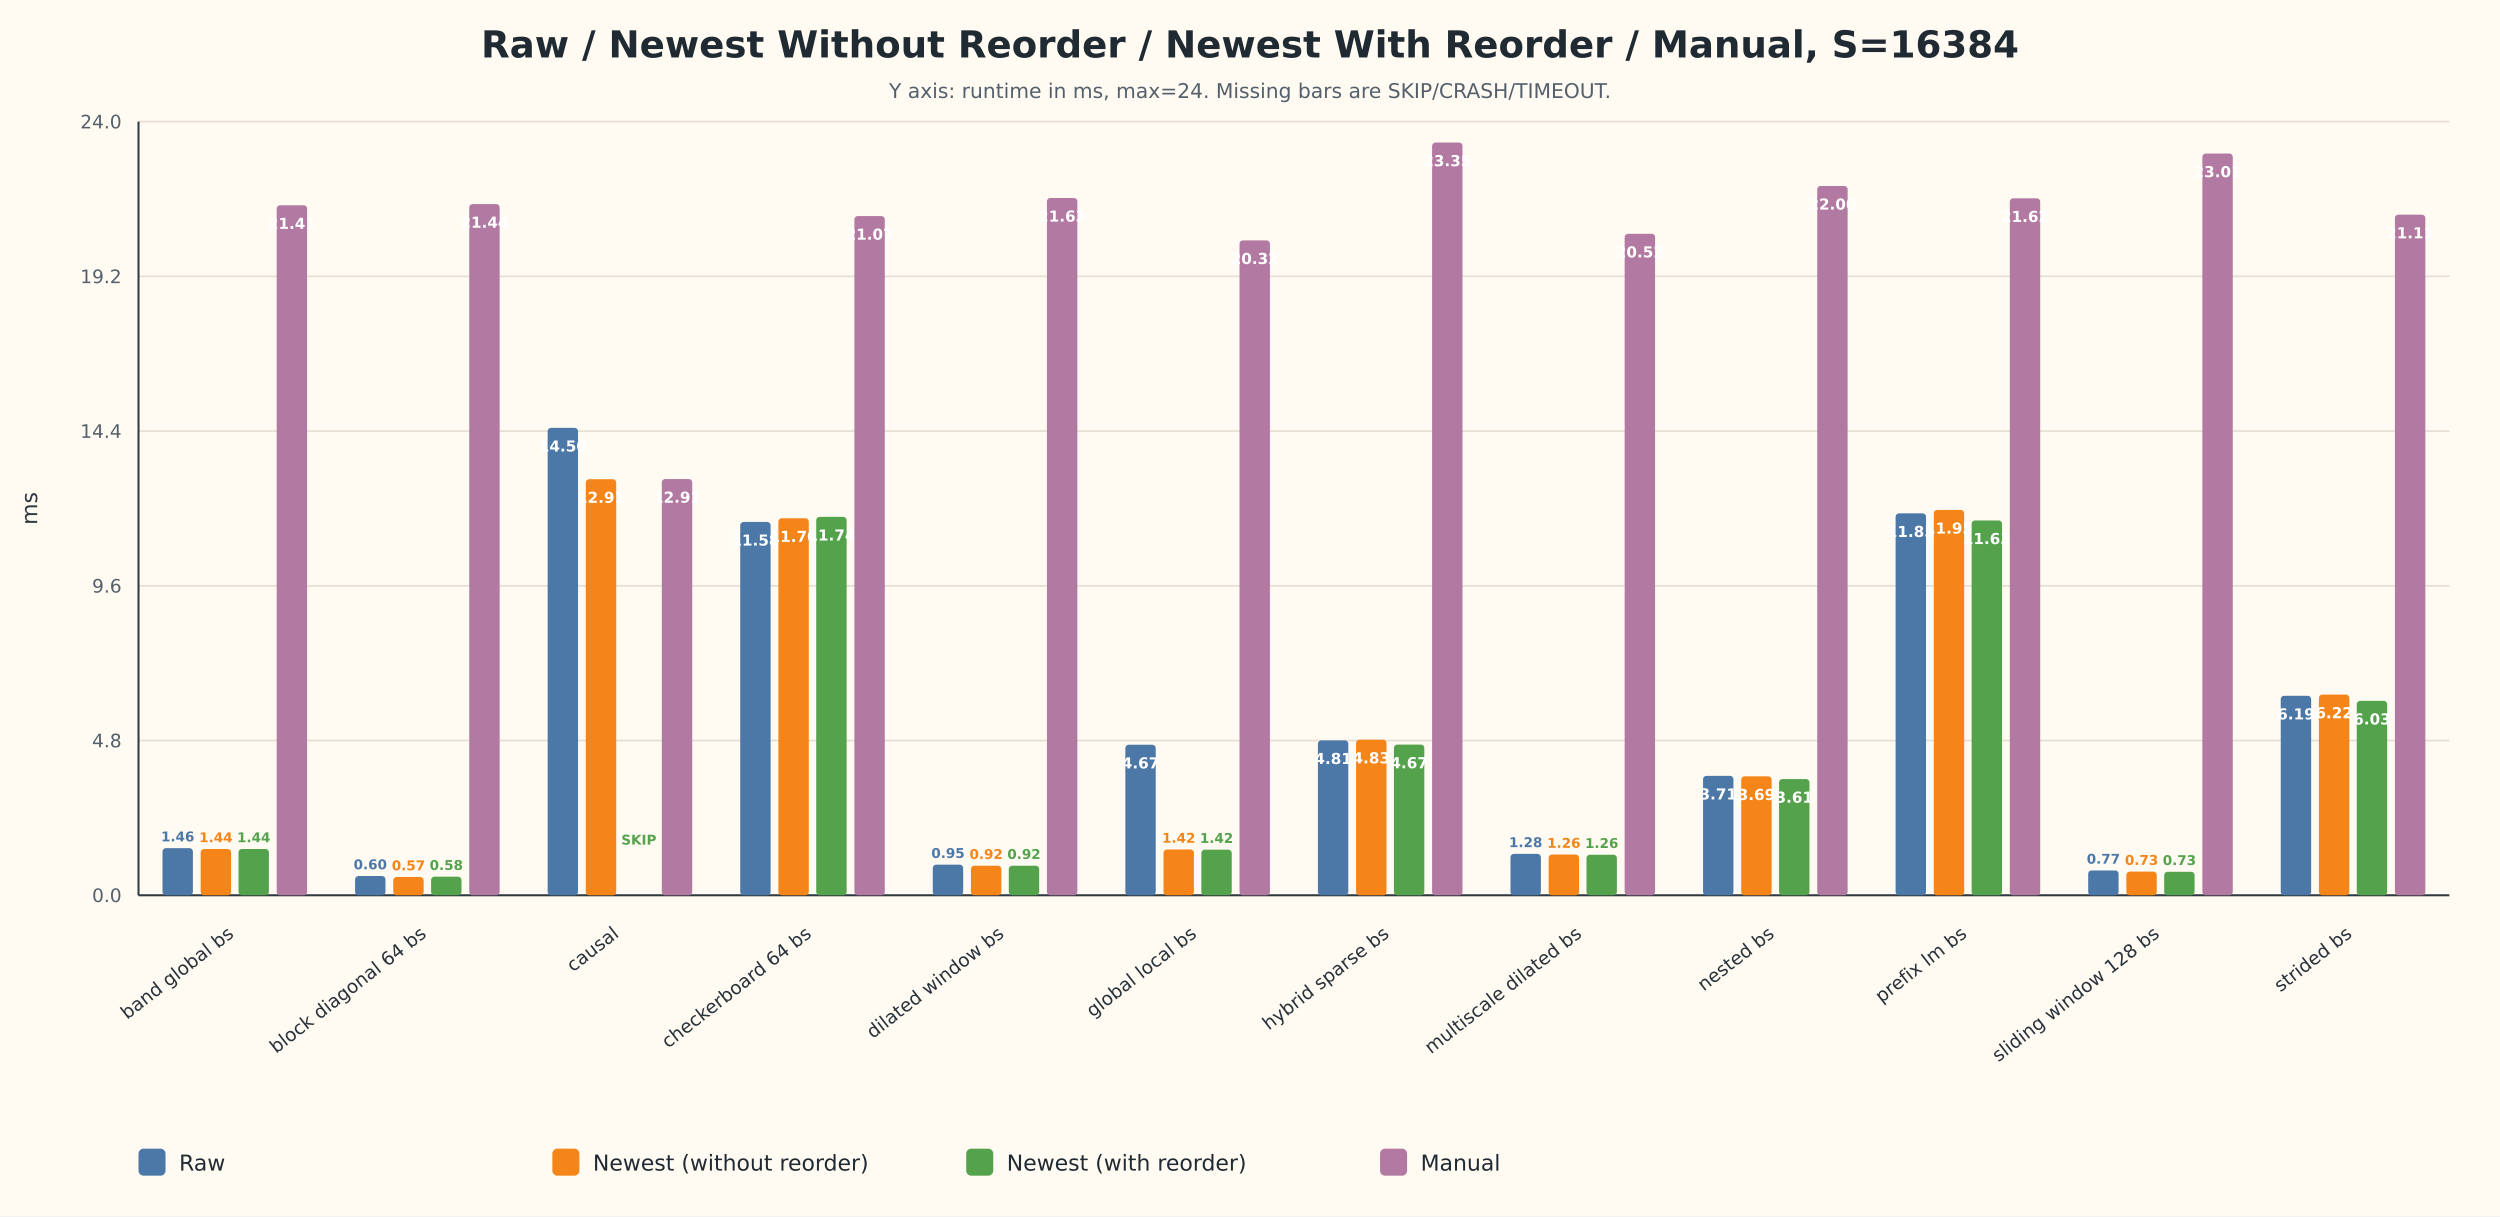
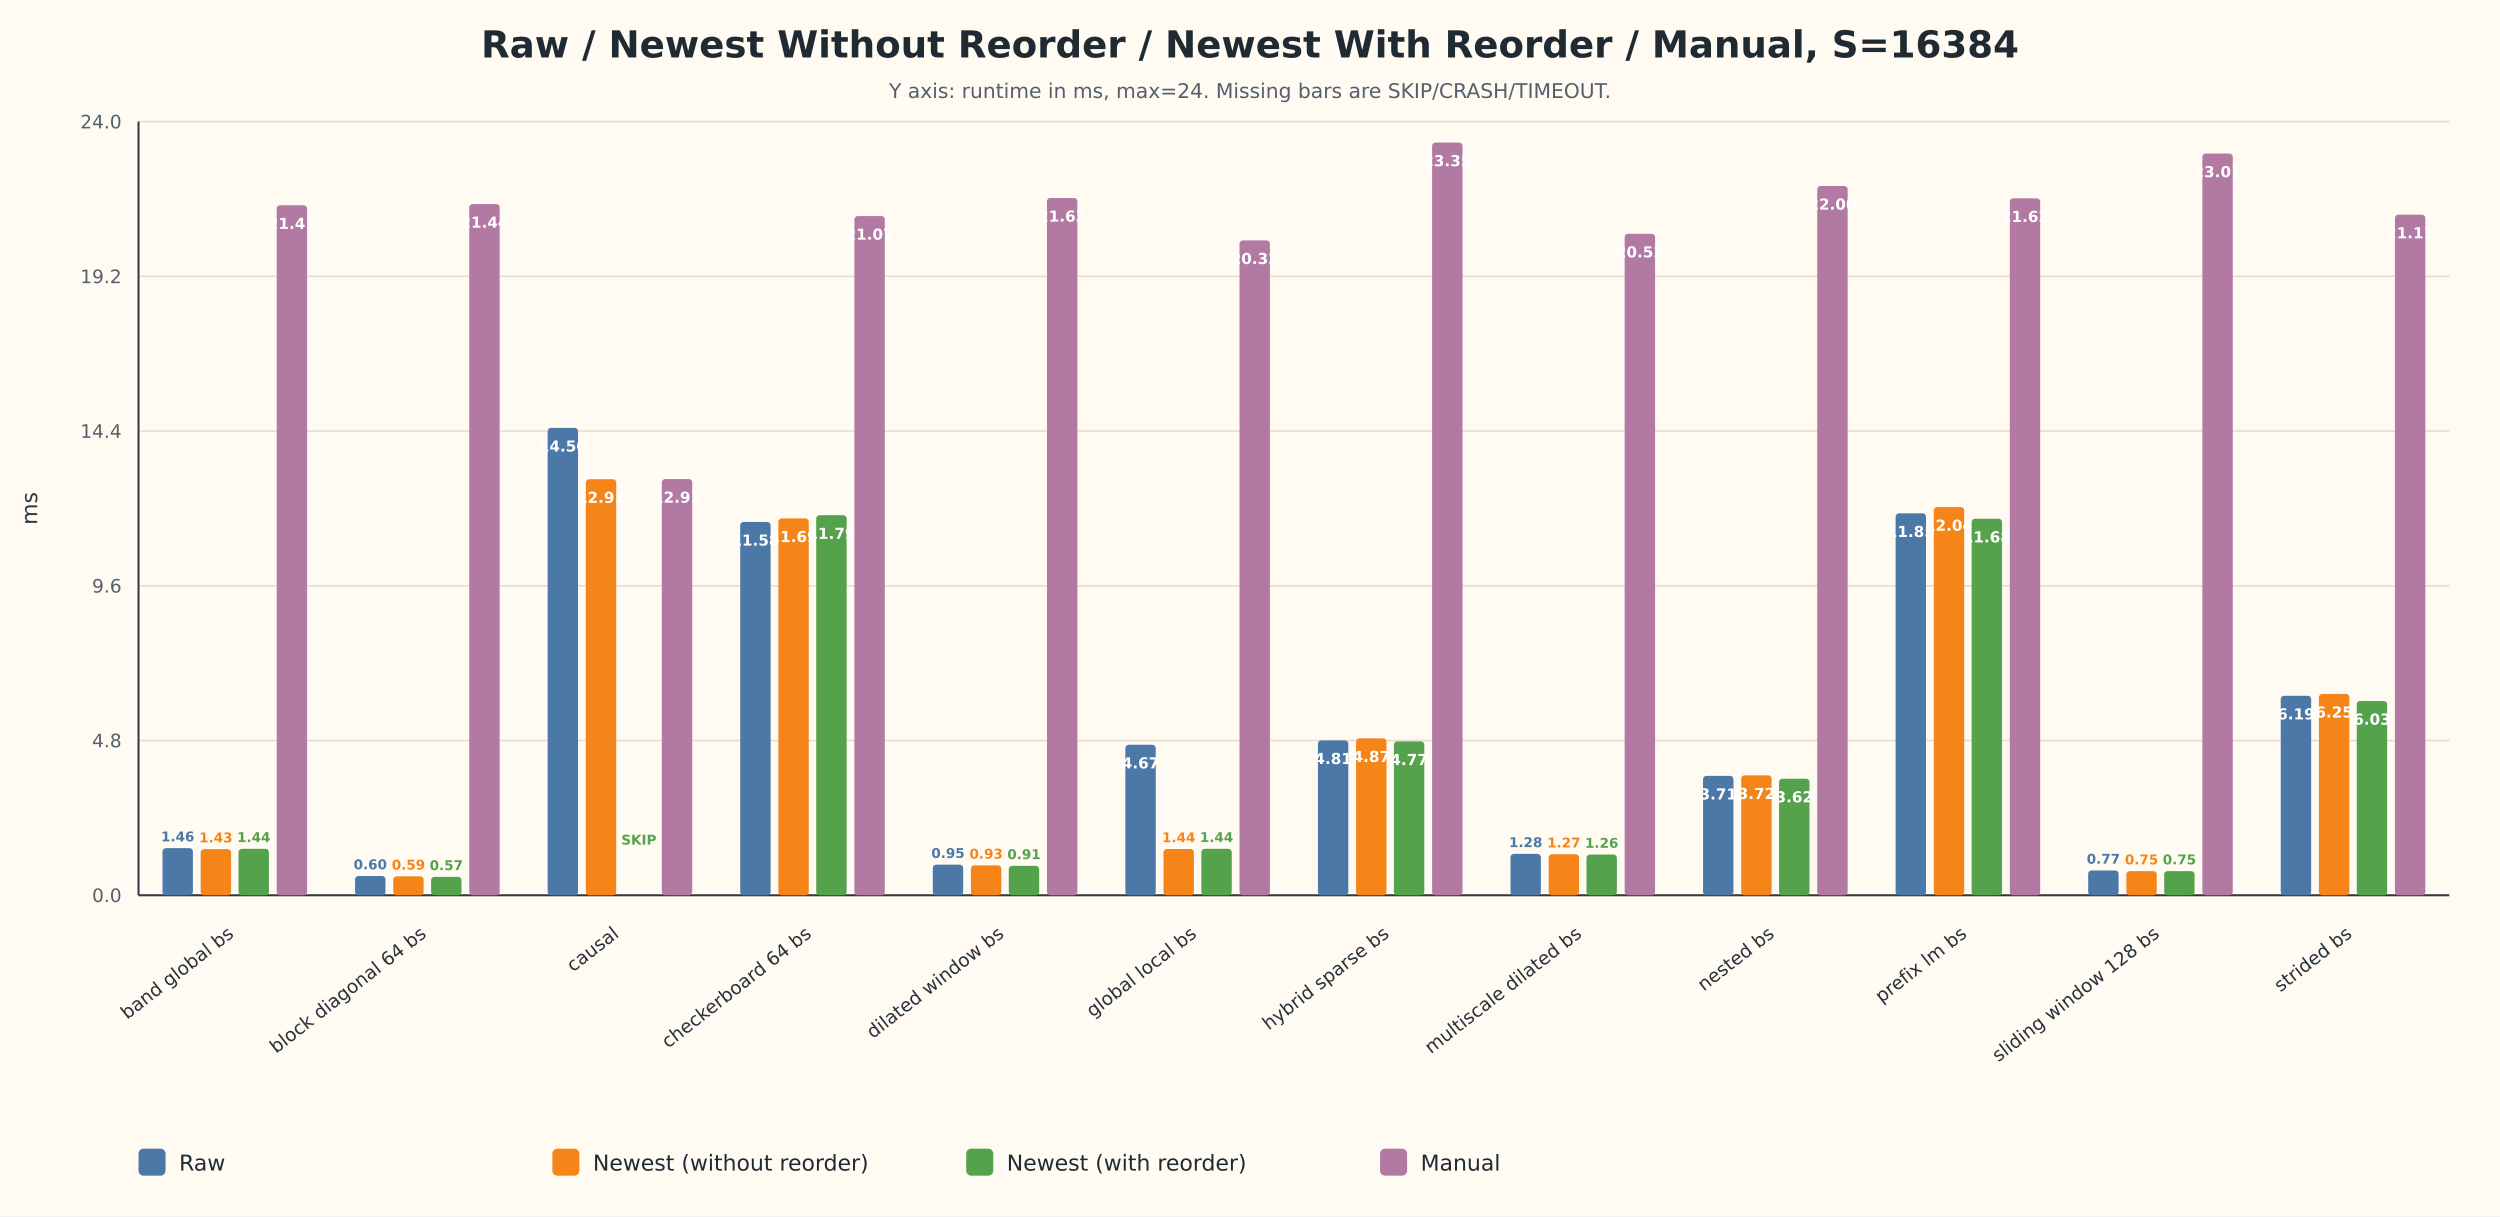
<svg xmlns="http://www.w3.org/2000/svg" width="1480" height="720" viewBox="0 0 1480 720">
  <rect width="100%" height="100%" fill="#fffaf2" />
  <text x="740.0" y="34.0" font-size="22" font-family="DejaVu Sans, Arial, sans-serif" text-anchor="middle" font-weight="700" fill="#1f2a33">Raw / Newest Without Reorder / Newest With Reorder / Manual, S=16384</text>
  <text x="740.0" y="58.0" font-size="12" font-family="DejaVu Sans, Arial, sans-serif" text-anchor="middle" fill="#53606b">Y axis: runtime in ms, max=24. Missing bars are SKIP/CRASH/TIMEOUT.</text>
  <line x1="82" y1="530.0" x2="1450" y2="530.0" stroke="#e6ded2" stroke-width="1" />
  <text x="72.0" y="534.0" font-size="11" font-family="DejaVu Sans, Arial, sans-serif" text-anchor="end" fill="#53606b">0.0</text>
  <line x1="82" y1="438.4" x2="1450" y2="438.4" stroke="#e6ded2" stroke-width="1" />
  <text x="72.0" y="442.4" font-size="11" font-family="DejaVu Sans, Arial, sans-serif" text-anchor="end" fill="#53606b">4.8</text>
  <line x1="82" y1="346.8" x2="1450" y2="346.8" stroke="#e6ded2" stroke-width="1" />
  <text x="72.0" y="350.8" font-size="11" font-family="DejaVu Sans, Arial, sans-serif" text-anchor="end" fill="#53606b">9.6</text>
  <line x1="82" y1="255.2" x2="1450" y2="255.2" stroke="#e6ded2" stroke-width="1" />
  <text x="72.0" y="259.2" font-size="11" font-family="DejaVu Sans, Arial, sans-serif" text-anchor="end" fill="#53606b">14.4</text>
  <line x1="82" y1="163.6" x2="1450" y2="163.6" stroke="#e6ded2" stroke-width="1" />
  <text x="72.0" y="167.6" font-size="11" font-family="DejaVu Sans, Arial, sans-serif" text-anchor="end" fill="#53606b">19.2</text>
  <line x1="82" y1="72.0" x2="1450" y2="72.0" stroke="#e6ded2" stroke-width="1" />
  <text x="72.0" y="76.0" font-size="11" font-family="DejaVu Sans, Arial, sans-serif" text-anchor="end" fill="#53606b">24.0</text>
  <line x1="82" y1="72" x2="82" y2="530" stroke="#2f3942" stroke-width="1.2" />
  <line x1="82" y1="530" x2="1450" y2="530" stroke="#2f3942" stroke-width="1.2" />
  <text x="22.0" y="301.0" font-size="13" font-family="DejaVu Sans, Arial, sans-serif" text-anchor="middle" fill="#2f3942" transform="rotate(-90 22 301.0)">ms</text>
  <rect x="82" y="680" width="16" height="16" rx="3" fill="#4C78A8" />
  <text x="106.0" y="693.0" font-size="13" font-family="DejaVu Sans, Arial, sans-serif" text-anchor="start" fill="#1f2a33">Raw</text>
  <rect x="327" y="680" width="16" height="16" rx="3" fill="#F58518" />
  <text x="351.0" y="693.0" font-size="13" font-family="DejaVu Sans, Arial, sans-serif" text-anchor="start" fill="#1f2a33">Newest (without reorder)</text>
  <rect x="572" y="680" width="16" height="16" rx="3" fill="#54A24B" />
  <text x="596.0" y="693.0" font-size="13" font-family="DejaVu Sans, Arial, sans-serif" text-anchor="start" fill="#1f2a33">Newest (with reorder)</text>
  <rect x="817" y="680" width="16" height="16" rx="3" fill="#B279A2" />
  <text x="841.0" y="693.0" font-size="13" font-family="DejaVu Sans, Arial, sans-serif" text-anchor="start" fill="#1f2a33">Manual</text>
  <text x="139.0" y="554.0" font-size="11" font-family="DejaVu Sans, Arial, sans-serif" text-anchor="end" fill="#28323b" transform="rotate(-38 139.0 554.0)">band global bs</text>
  <rect x="96.2" y="502.1" width="18.0" height="27.9" fill="#4C78A8" rx="2" />
  <text x="105.2" y="498.1" font-size="8" font-family="DejaVu Sans, Arial, sans-serif" text-anchor="middle" fill="#4C78A8" font-weight="700">1.46</text>
-   <rect x="118.8" y="502.6" width="18.0" height="27.4" fill="#F58518" rx="2" />
-   <text x="127.8" y="498.6" font-size="8" font-family="DejaVu Sans, Arial, sans-serif" text-anchor="middle" fill="#F58518" font-weight="700">1.44</text>
-   <rect x="141.2" y="502.6" width="18.0" height="27.4" fill="#54A24B" rx="2" />
-   <text x="150.2" y="498.6" font-size="8" font-family="DejaVu Sans, Arial, sans-serif" text-anchor="middle" fill="#54A24B" font-weight="700">1.44</text>
+   <rect x="118.8" y="502.7" width="18.0" height="27.3" fill="#F58518" rx="2" />
+   <text x="127.8" y="498.7" font-size="8" font-family="DejaVu Sans, Arial, sans-serif" text-anchor="middle" fill="#F58518" font-weight="700">1.43</text>
+   <rect x="141.2" y="502.5" width="18.0" height="27.5" fill="#54A24B" rx="2" />
+   <text x="150.2" y="498.5" font-size="8" font-family="DejaVu Sans, Arial, sans-serif" text-anchor="middle" fill="#54A24B" font-weight="700">1.44</text>
  <rect x="163.8" y="121.5" width="18.0" height="408.5" fill="#B279A2" rx="2" />
  <text x="172.8" y="135.5" font-size="9" font-family="DejaVu Sans, Arial, sans-serif" text-anchor="middle" fill="white" font-weight="700">21.41</text>
  <text x="253.0" y="554.0" font-size="11" font-family="DejaVu Sans, Arial, sans-serif" text-anchor="end" fill="#28323b" transform="rotate(-38 253.0 554.0)">block diagonal 64 bs</text>
  <rect x="210.2" y="518.6" width="18.0" height="11.4" fill="#4C78A8" rx="2" />
  <text x="219.2" y="514.6" font-size="8" font-family="DejaVu Sans, Arial, sans-serif" text-anchor="middle" fill="#4C78A8" font-weight="700">0.60</text>
-   <rect x="232.8" y="519.2" width="18.0" height="10.8" fill="#F58518" rx="2" />
-   <text x="241.8" y="515.2" font-size="8" font-family="DejaVu Sans, Arial, sans-serif" text-anchor="middle" fill="#F58518" font-weight="700">0.57</text>
-   <rect x="255.2" y="519.0" width="18.0" height="11.0" fill="#54A24B" rx="2" />
-   <text x="264.2" y="515.0" font-size="8" font-family="DejaVu Sans, Arial, sans-serif" text-anchor="middle" fill="#54A24B" font-weight="700">0.58</text>
+   <rect x="232.8" y="518.8" width="18.0" height="11.2" fill="#F58518" rx="2" />
+   <text x="241.8" y="514.8" font-size="8" font-family="DejaVu Sans, Arial, sans-serif" text-anchor="middle" fill="#F58518" font-weight="700">0.59</text>
+   <rect x="255.2" y="519.1" width="18.0" height="10.9" fill="#54A24B" rx="2" />
+   <text x="264.2" y="515.1" font-size="8" font-family="DejaVu Sans, Arial, sans-serif" text-anchor="middle" fill="#54A24B" font-weight="700">0.57</text>
  <rect x="277.8" y="120.8" width="18.0" height="409.2" fill="#B279A2" rx="2" />
  <text x="286.8" y="134.8" font-size="9" font-family="DejaVu Sans, Arial, sans-serif" text-anchor="middle" fill="white" font-weight="700">21.44</text>
  <text x="367.0" y="554.0" font-size="11" font-family="DejaVu Sans, Arial, sans-serif" text-anchor="end" fill="#28323b" transform="rotate(-38 367.0 554.0)">causal</text>
  <rect x="324.2" y="253.3" width="18.0" height="276.7" fill="#4C78A8" rx="2" />
  <text x="333.2" y="267.3" font-size="9" font-family="DejaVu Sans, Arial, sans-serif" text-anchor="middle" fill="white" font-weight="700">14.50</text>
  <rect x="346.8" y="283.7" width="18.0" height="246.3" fill="#F58518" rx="2" />
  <text x="355.8" y="297.7" font-size="9" font-family="DejaVu Sans, Arial, sans-serif" text-anchor="middle" fill="white" font-weight="700">12.91</text>
  <text x="378.2" y="500.0" font-size="8" font-family="DejaVu Sans, Arial, sans-serif" text-anchor="middle" fill="#54A24B" font-weight="700">SKIP</text>
  <rect x="391.8" y="283.6" width="18.0" height="246.4" fill="#B279A2" rx="2" />
  <text x="400.8" y="297.6" font-size="9" font-family="DejaVu Sans, Arial, sans-serif" text-anchor="middle" fill="white" font-weight="700">12.91</text>
  <text x="481.0" y="554.0" font-size="11" font-family="DejaVu Sans, Arial, sans-serif" text-anchor="end" fill="#28323b" transform="rotate(-38 481.0 554.0)">checkerboard 64 bs</text>
  <rect x="438.2" y="309.0" width="18.0" height="221.0" fill="#4C78A8" rx="2" />
  <text x="447.2" y="323.0" font-size="9" font-family="DejaVu Sans, Arial, sans-serif" text-anchor="middle" fill="white" font-weight="700">11.58</text>
-   <rect x="460.8" y="306.8" width="18.0" height="223.2" fill="#F58518" rx="2" />
-   <text x="469.8" y="320.8" font-size="9" font-family="DejaVu Sans, Arial, sans-serif" text-anchor="middle" fill="white" font-weight="700">11.70</text>
-   <rect x="483.2" y="306.0" width="18.0" height="224.0" fill="#54A24B" rx="2" />
-   <text x="492.2" y="320.0" font-size="9" font-family="DejaVu Sans, Arial, sans-serif" text-anchor="middle" fill="white" font-weight="700">11.74</text>
+   <rect x="460.8" y="306.9" width="18.0" height="223.1" fill="#F58518" rx="2" />
+   <text x="469.8" y="320.9" font-size="9" font-family="DejaVu Sans, Arial, sans-serif" text-anchor="middle" fill="white" font-weight="700">11.69</text>
+   <rect x="483.2" y="305.0" width="18.0" height="225.0" fill="#54A24B" rx="2" />
+   <text x="492.2" y="319.0" font-size="9" font-family="DejaVu Sans, Arial, sans-serif" text-anchor="middle" fill="white" font-weight="700">11.79</text>
  <rect x="505.8" y="127.9" width="18.0" height="402.1" fill="#B279A2" rx="2" />
  <text x="514.8" y="141.9" font-size="9" font-family="DejaVu Sans, Arial, sans-serif" text-anchor="middle" fill="white" font-weight="700">21.07</text>
  <text x="595.0" y="554.0" font-size="11" font-family="DejaVu Sans, Arial, sans-serif" text-anchor="end" fill="#28323b" transform="rotate(-38 595.0 554.0)">dilated window bs</text>
  <rect x="552.2" y="511.9" width="18.0" height="18.1" fill="#4C78A8" rx="2" />
  <text x="561.2" y="507.9" font-size="8" font-family="DejaVu Sans, Arial, sans-serif" text-anchor="middle" fill="#4C78A8" font-weight="700">0.95</text>
-   <rect x="574.8" y="512.5" width="18.0" height="17.5" fill="#F58518" rx="2" />
-   <text x="583.8" y="508.5" font-size="8" font-family="DejaVu Sans, Arial, sans-serif" text-anchor="middle" fill="#F58518" font-weight="700">0.92</text>
-   <rect x="597.2" y="512.5" width="18.0" height="17.5" fill="#54A24B" rx="2" />
-   <text x="606.2" y="508.5" font-size="8" font-family="DejaVu Sans, Arial, sans-serif" text-anchor="middle" fill="#54A24B" font-weight="700">0.92</text>
+   <rect x="574.8" y="512.3" width="18.0" height="17.7" fill="#F58518" rx="2" />
+   <text x="583.8" y="508.3" font-size="8" font-family="DejaVu Sans, Arial, sans-serif" text-anchor="middle" fill="#F58518" font-weight="700">0.93</text>
+   <rect x="597.2" y="512.6" width="18.0" height="17.4" fill="#54A24B" rx="2" />
+   <text x="606.2" y="508.6" font-size="8" font-family="DejaVu Sans, Arial, sans-serif" text-anchor="middle" fill="#54A24B" font-weight="700">0.91</text>
  <rect x="619.8" y="117.2" width="18.0" height="412.8" fill="#B279A2" rx="2" />
  <text x="628.8" y="131.2" font-size="9" font-family="DejaVu Sans, Arial, sans-serif" text-anchor="middle" fill="white" font-weight="700">21.63</text>
  <text x="709.0" y="554.0" font-size="11" font-family="DejaVu Sans, Arial, sans-serif" text-anchor="end" fill="#28323b" transform="rotate(-38 709.0 554.0)">global local bs</text>
  <rect x="666.2" y="440.9" width="18.0" height="89.1" fill="#4C78A8" rx="2" />
  <text x="675.2" y="454.9" font-size="9" font-family="DejaVu Sans, Arial, sans-serif" text-anchor="middle" fill="white" font-weight="700">4.67</text>
-   <rect x="688.8" y="502.9" width="18.0" height="27.1" fill="#F58518" rx="2" />
-   <text x="697.8" y="498.9" font-size="8" font-family="DejaVu Sans, Arial, sans-serif" text-anchor="middle" fill="#F58518" font-weight="700">1.42</text>
-   <rect x="711.2" y="503.0" width="18.0" height="27.0" fill="#54A24B" rx="2" />
-   <text x="720.2" y="499.0" font-size="8" font-family="DejaVu Sans, Arial, sans-serif" text-anchor="middle" fill="#54A24B" font-weight="700">1.42</text>
+   <rect x="688.8" y="502.6" width="18.0" height="27.4" fill="#F58518" rx="2" />
+   <text x="697.8" y="498.6" font-size="8" font-family="DejaVu Sans, Arial, sans-serif" text-anchor="middle" fill="#F58518" font-weight="700">1.44</text>
+   <rect x="711.2" y="502.5" width="18.0" height="27.5" fill="#54A24B" rx="2" />
+   <text x="720.2" y="498.5" font-size="8" font-family="DejaVu Sans, Arial, sans-serif" text-anchor="middle" fill="#54A24B" font-weight="700">1.44</text>
  <rect x="733.8" y="142.3" width="18.0" height="387.7" fill="#B279A2" rx="2" />
  <text x="742.8" y="156.3" font-size="9" font-family="DejaVu Sans, Arial, sans-serif" text-anchor="middle" fill="white" font-weight="700">20.32</text>
  <text x="823.0" y="554.0" font-size="11" font-family="DejaVu Sans, Arial, sans-serif" text-anchor="end" fill="#28323b" transform="rotate(-38 823.0 554.0)">hybrid sparse bs</text>
  <rect x="780.2" y="438.3" width="18.0" height="91.7" fill="#4C78A8" rx="2" />
  <text x="789.2" y="452.3" font-size="9" font-family="DejaVu Sans, Arial, sans-serif" text-anchor="middle" fill="white" font-weight="700">4.81</text>
-   <rect x="802.8" y="437.9" width="18.0" height="92.1" fill="#F58518" rx="2" />
-   <text x="811.8" y="451.9" font-size="9" font-family="DejaVu Sans, Arial, sans-serif" text-anchor="middle" fill="white" font-weight="700">4.83</text>
-   <rect x="825.2" y="440.8" width="18.0" height="89.2" fill="#54A24B" rx="2" />
-   <text x="834.2" y="454.8" font-size="9" font-family="DejaVu Sans, Arial, sans-serif" text-anchor="middle" fill="white" font-weight="700">4.67</text>
+   <rect x="802.8" y="437.1" width="18.0" height="92.9" fill="#F58518" rx="2" />
+   <text x="811.8" y="451.1" font-size="9" font-family="DejaVu Sans, Arial, sans-serif" text-anchor="middle" fill="white" font-weight="700">4.87</text>
+   <rect x="825.2" y="438.9" width="18.0" height="91.1" fill="#54A24B" rx="2" />
+   <text x="834.2" y="452.9" font-size="9" font-family="DejaVu Sans, Arial, sans-serif" text-anchor="middle" fill="white" font-weight="700">4.77</text>
  <rect x="847.8" y="84.4" width="18.0" height="445.6" fill="#B279A2" rx="2" />
  <text x="856.8" y="98.4" font-size="9" font-family="DejaVu Sans, Arial, sans-serif" text-anchor="middle" fill="white" font-weight="700">23.35</text>
  <text x="937.0" y="554.0" font-size="11" font-family="DejaVu Sans, Arial, sans-serif" text-anchor="end" fill="#28323b" transform="rotate(-38 937.0 554.0)">multiscale dilated bs</text>
  <rect x="894.2" y="505.5" width="18.0" height="24.5" fill="#4C78A8" rx="2" />
  <text x="903.2" y="501.5" font-size="8" font-family="DejaVu Sans, Arial, sans-serif" text-anchor="middle" fill="#4C78A8" font-weight="700">1.28</text>
-   <rect x="916.8" y="505.9" width="18.0" height="24.1" fill="#F58518" rx="2" />
-   <text x="925.8" y="501.9" font-size="8" font-family="DejaVu Sans, Arial, sans-serif" text-anchor="middle" fill="#F58518" font-weight="700">1.26</text>
-   <rect x="939.2" y="506.0" width="18.0" height="24.0" fill="#54A24B" rx="2" />
-   <text x="948.2" y="502.0" font-size="8" font-family="DejaVu Sans, Arial, sans-serif" text-anchor="middle" fill="#54A24B" font-weight="700">1.26</text>
+   <rect x="916.8" y="505.7" width="18.0" height="24.3" fill="#F58518" rx="2" />
+   <text x="925.8" y="501.7" font-size="8" font-family="DejaVu Sans, Arial, sans-serif" text-anchor="middle" fill="#F58518" font-weight="700">1.27</text>
+   <rect x="939.2" y="505.9" width="18.0" height="24.1" fill="#54A24B" rx="2" />
+   <text x="948.2" y="501.9" font-size="8" font-family="DejaVu Sans, Arial, sans-serif" text-anchor="middle" fill="#54A24B" font-weight="700">1.26</text>
  <rect x="961.8" y="138.4" width="18.0" height="391.6" fill="#B279A2" rx="2" />
  <text x="970.8" y="152.4" font-size="9" font-family="DejaVu Sans, Arial, sans-serif" text-anchor="middle" fill="white" font-weight="700">20.52</text>
  <text x="1051.0" y="554.0" font-size="11" font-family="DejaVu Sans, Arial, sans-serif" text-anchor="end" fill="#28323b" transform="rotate(-38 1051.0 554.0)">nested bs</text>
  <rect x="1008.2" y="459.3" width="18.0" height="70.7" fill="#4C78A8" rx="2" />
  <text x="1017.2" y="473.3" font-size="9" font-family="DejaVu Sans, Arial, sans-serif" text-anchor="middle" fill="white" font-weight="700">3.71</text>
-   <rect x="1030.8" y="459.6" width="18.0" height="70.4" fill="#F58518" rx="2" />
-   <text x="1039.8" y="473.6" font-size="9" font-family="DejaVu Sans, Arial, sans-serif" text-anchor="middle" fill="white" font-weight="700">3.69</text>
-   <rect x="1053.2" y="461.2" width="18.0" height="68.8" fill="#54A24B" rx="2" />
-   <text x="1062.2" y="475.2" font-size="9" font-family="DejaVu Sans, Arial, sans-serif" text-anchor="middle" fill="white" font-weight="700">3.61</text>
+   <rect x="1030.8" y="459.0" width="18.0" height="71.0" fill="#F58518" rx="2" />
+   <text x="1039.8" y="473.0" font-size="9" font-family="DejaVu Sans, Arial, sans-serif" text-anchor="middle" fill="white" font-weight="700">3.72</text>
+   <rect x="1053.2" y="461.0" width="18.0" height="69.0" fill="#54A24B" rx="2" />
+   <text x="1062.2" y="475.0" font-size="9" font-family="DejaVu Sans, Arial, sans-serif" text-anchor="middle" fill="white" font-weight="700">3.62</text>
  <rect x="1075.8" y="110.1" width="18.0" height="419.9" fill="#B279A2" rx="2" />
  <text x="1084.8" y="124.1" font-size="9" font-family="DejaVu Sans, Arial, sans-serif" text-anchor="middle" fill="white" font-weight="700">22.00</text>
  <text x="1165.0" y="554.0" font-size="11" font-family="DejaVu Sans, Arial, sans-serif" text-anchor="end" fill="#28323b" transform="rotate(-38 1165.0 554.0)">prefix lm bs</text>
  <rect x="1122.2" y="303.9" width="18.0" height="226.1" fill="#4C78A8" rx="2" />
  <text x="1131.2" y="317.9" font-size="9" font-family="DejaVu Sans, Arial, sans-serif" text-anchor="middle" fill="white" font-weight="700">11.85</text>
-   <rect x="1144.8" y="301.9" width="18.0" height="228.1" fill="#F58518" rx="2" />
-   <text x="1153.8" y="315.9" font-size="9" font-family="DejaVu Sans, Arial, sans-serif" text-anchor="middle" fill="white" font-weight="700">11.95</text>
-   <rect x="1167.2" y="308.1" width="18.0" height="221.9" fill="#54A24B" rx="2" />
-   <text x="1176.2" y="322.1" font-size="9" font-family="DejaVu Sans, Arial, sans-serif" text-anchor="middle" fill="white" font-weight="700">11.63</text>
+   <rect x="1144.8" y="300.2" width="18.0" height="229.8" fill="#F58518" rx="2" />
+   <text x="1153.8" y="314.2" font-size="9" font-family="DejaVu Sans, Arial, sans-serif" text-anchor="middle" fill="white" font-weight="700">12.04</text>
+   <rect x="1167.2" y="307.1" width="18.0" height="222.9" fill="#54A24B" rx="2" />
+   <text x="1176.2" y="321.1" font-size="9" font-family="DejaVu Sans, Arial, sans-serif" text-anchor="middle" fill="white" font-weight="700">11.68</text>
  <rect x="1189.8" y="117.4" width="18.0" height="412.6" fill="#B279A2" rx="2" />
  <text x="1198.8" y="131.4" font-size="9" font-family="DejaVu Sans, Arial, sans-serif" text-anchor="middle" fill="white" font-weight="700">21.62</text>
  <text x="1279.0" y="554.0" font-size="11" font-family="DejaVu Sans, Arial, sans-serif" text-anchor="end" fill="#28323b" transform="rotate(-38 1279.0 554.0)">sliding window 128 bs</text>
  <rect x="1236.2" y="515.3" width="18.0" height="14.7" fill="#4C78A8" rx="2" />
  <text x="1245.2" y="511.3" font-size="8" font-family="DejaVu Sans, Arial, sans-serif" text-anchor="middle" fill="#4C78A8" font-weight="700">0.77</text>
-   <rect x="1258.8" y="516.0" width="18.0" height="14.0" fill="#F58518" rx="2" />
-   <text x="1267.8" y="512.0" font-size="8" font-family="DejaVu Sans, Arial, sans-serif" text-anchor="middle" fill="#F58518" font-weight="700">0.73</text>
-   <rect x="1281.2" y="516.1" width="18.0" height="13.9" fill="#54A24B" rx="2" />
-   <text x="1290.2" y="512.1" font-size="8" font-family="DejaVu Sans, Arial, sans-serif" text-anchor="middle" fill="#54A24B" font-weight="700">0.73</text>
+   <rect x="1258.8" y="515.7" width="18.0" height="14.3" fill="#F58518" rx="2" />
+   <text x="1267.8" y="511.7" font-size="8" font-family="DejaVu Sans, Arial, sans-serif" text-anchor="middle" fill="#F58518" font-weight="700">0.75</text>
+   <rect x="1281.2" y="515.7" width="18.0" height="14.3" fill="#54A24B" rx="2" />
+   <text x="1290.2" y="511.7" font-size="8" font-family="DejaVu Sans, Arial, sans-serif" text-anchor="middle" fill="#54A24B" font-weight="700">0.75</text>
  <rect x="1303.8" y="90.9" width="18.0" height="439.1" fill="#B279A2" rx="2" />
  <text x="1312.8" y="104.9" font-size="9" font-family="DejaVu Sans, Arial, sans-serif" text-anchor="middle" fill="white" font-weight="700">23.01</text>
  <text x="1393.0" y="554.0" font-size="11" font-family="DejaVu Sans, Arial, sans-serif" text-anchor="end" fill="#28323b" transform="rotate(-38 1393.0 554.0)">strided bs</text>
  <rect x="1350.2" y="411.9" width="18.0" height="118.1" fill="#4C78A8" rx="2" />
  <text x="1359.2" y="425.9" font-size="9" font-family="DejaVu Sans, Arial, sans-serif" text-anchor="middle" fill="white" font-weight="700">6.19</text>
-   <rect x="1372.8" y="411.2" width="18.0" height="118.8" fill="#F58518" rx="2" />
-   <text x="1381.8" y="425.2" font-size="9" font-family="DejaVu Sans, Arial, sans-serif" text-anchor="middle" fill="white" font-weight="700">6.22</text>
-   <rect x="1395.2" y="414.9" width="18.0" height="115.1" fill="#54A24B" rx="2" />
-   <text x="1404.2" y="428.9" font-size="9" font-family="DejaVu Sans, Arial, sans-serif" text-anchor="middle" fill="white" font-weight="700">6.03</text>
+   <rect x="1372.8" y="410.8" width="18.0" height="119.2" fill="#F58518" rx="2" />
+   <text x="1381.8" y="424.8" font-size="9" font-family="DejaVu Sans, Arial, sans-serif" text-anchor="middle" fill="white" font-weight="700">6.25</text>
+   <rect x="1395.2" y="415.0" width="18.0" height="115.0" fill="#54A24B" rx="2" />
+   <text x="1404.2" y="429.0" font-size="9" font-family="DejaVu Sans, Arial, sans-serif" text-anchor="middle" fill="white" font-weight="700">6.03</text>
  <rect x="1417.8" y="127.1" width="18.0" height="402.9" fill="#B279A2" rx="2" />
  <text x="1426.8" y="141.1" font-size="9" font-family="DejaVu Sans, Arial, sans-serif" text-anchor="middle" fill="white" font-weight="700">21.11</text>
</svg>
